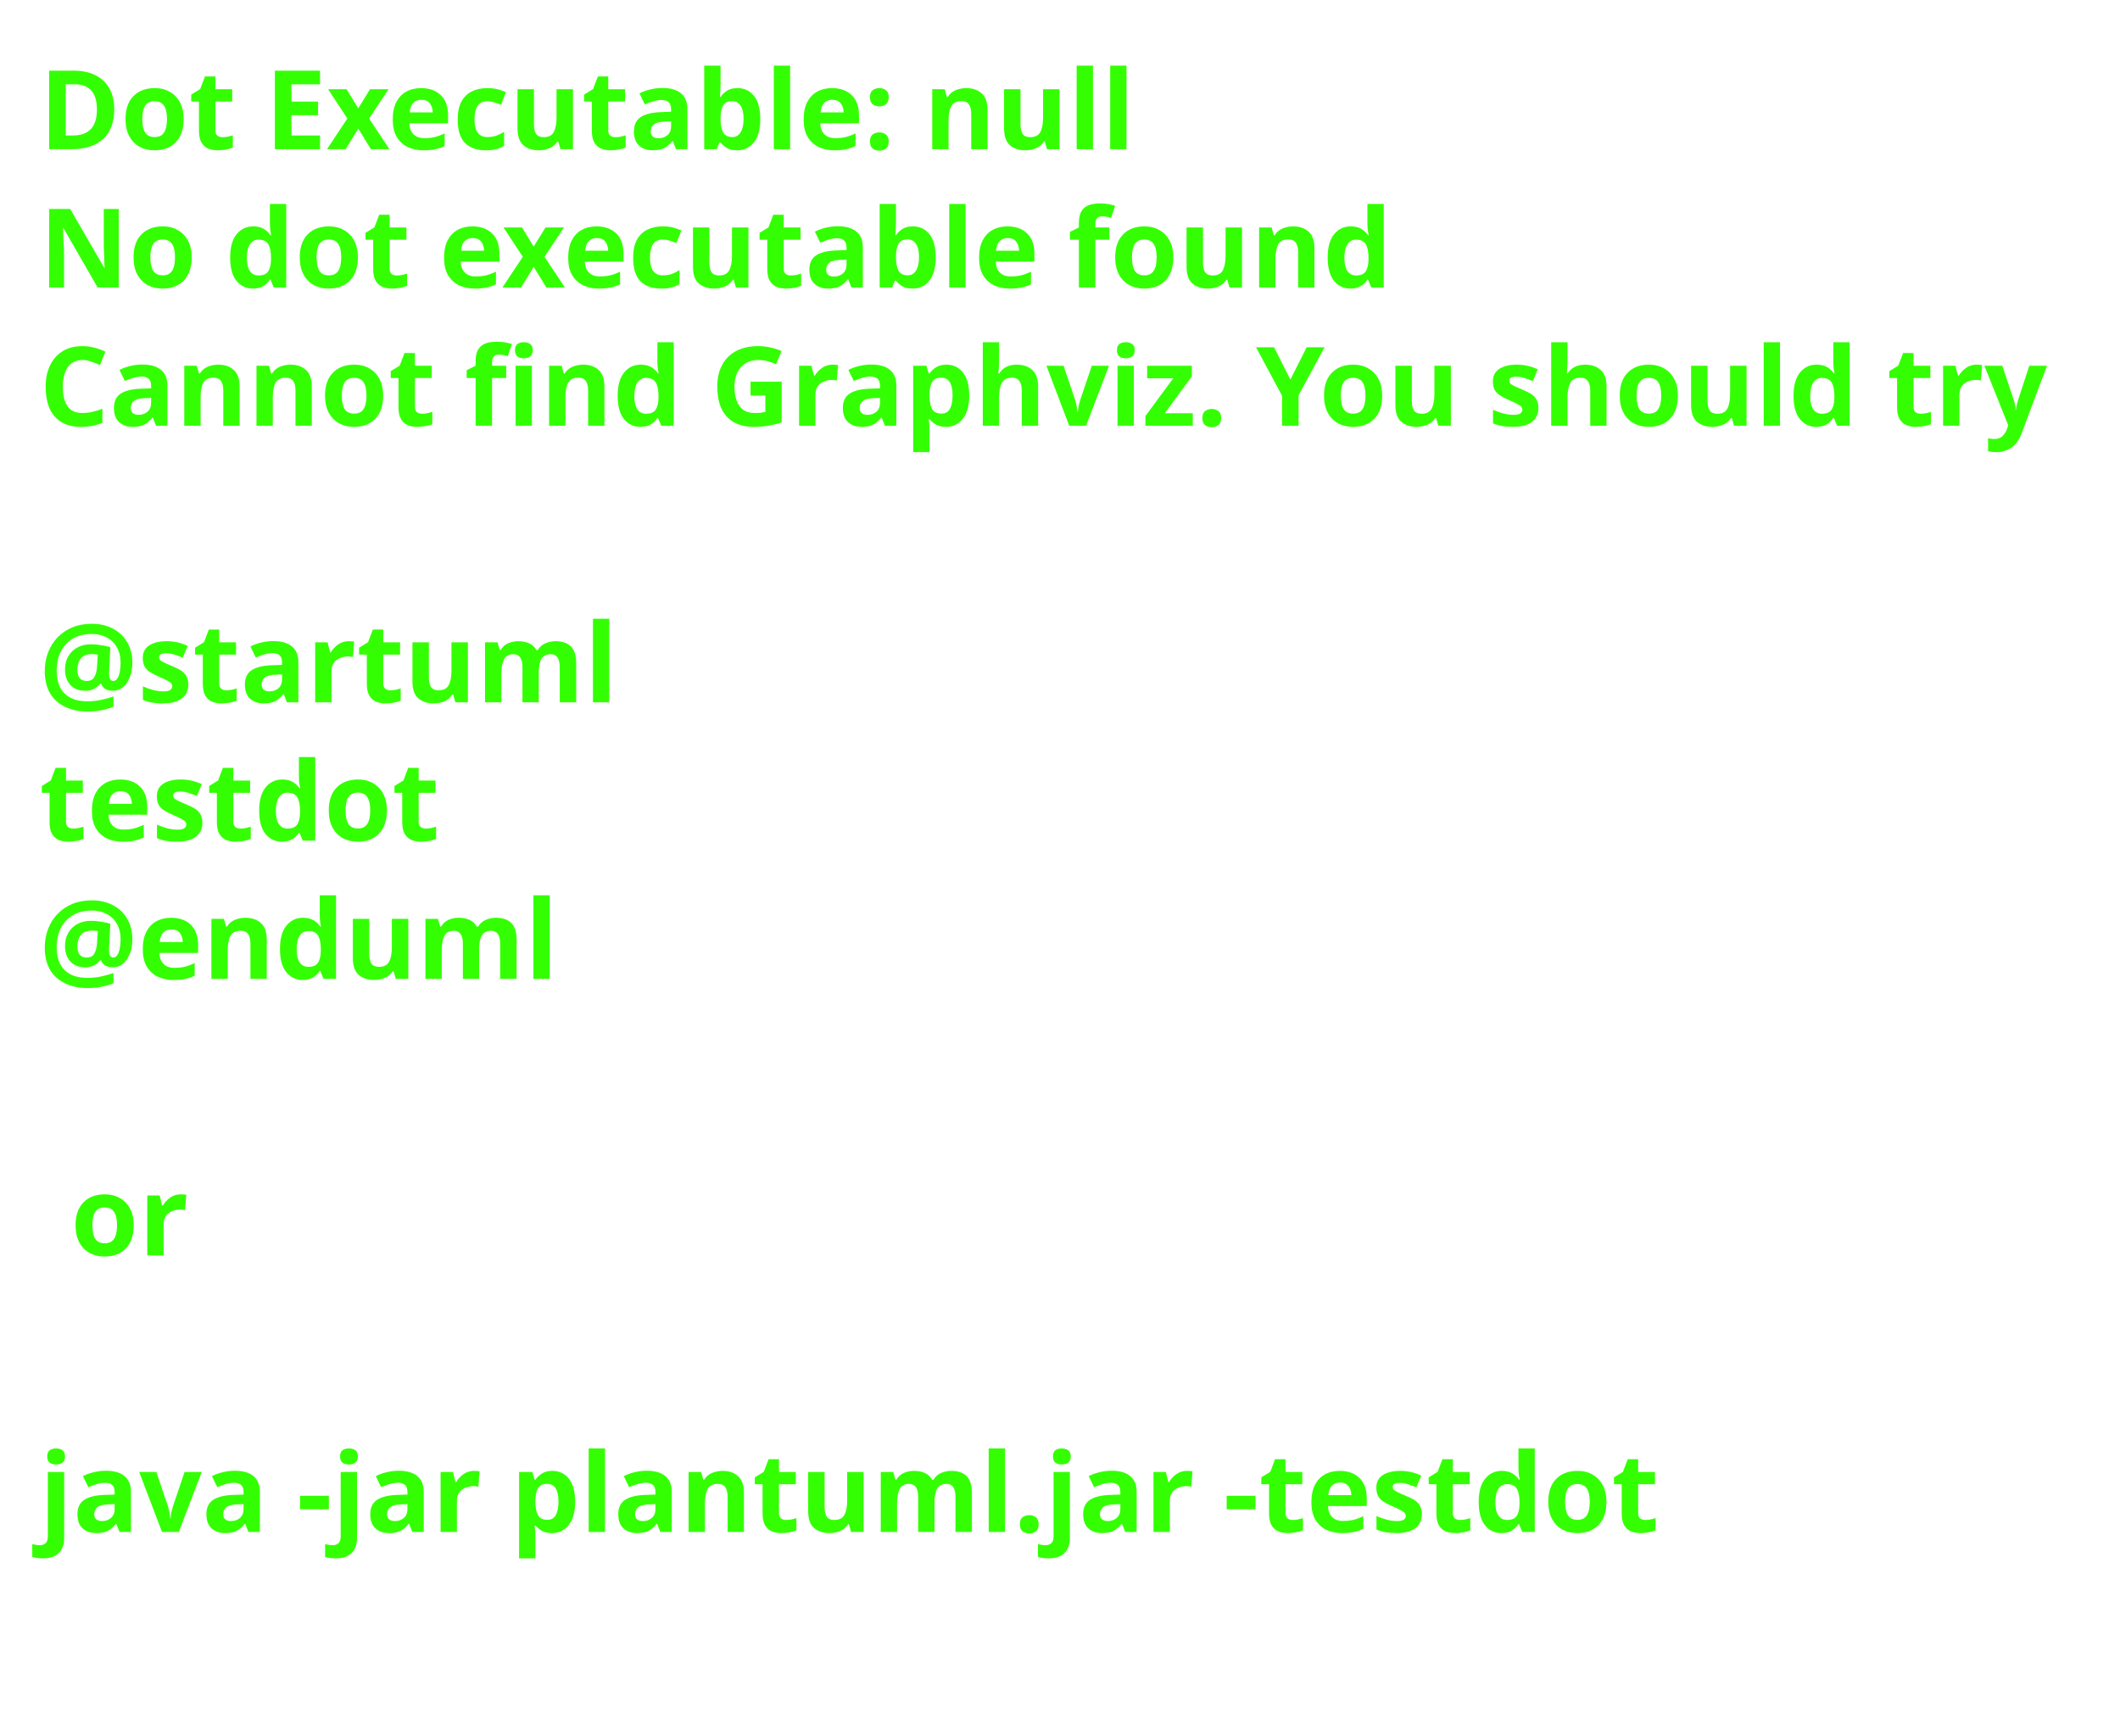
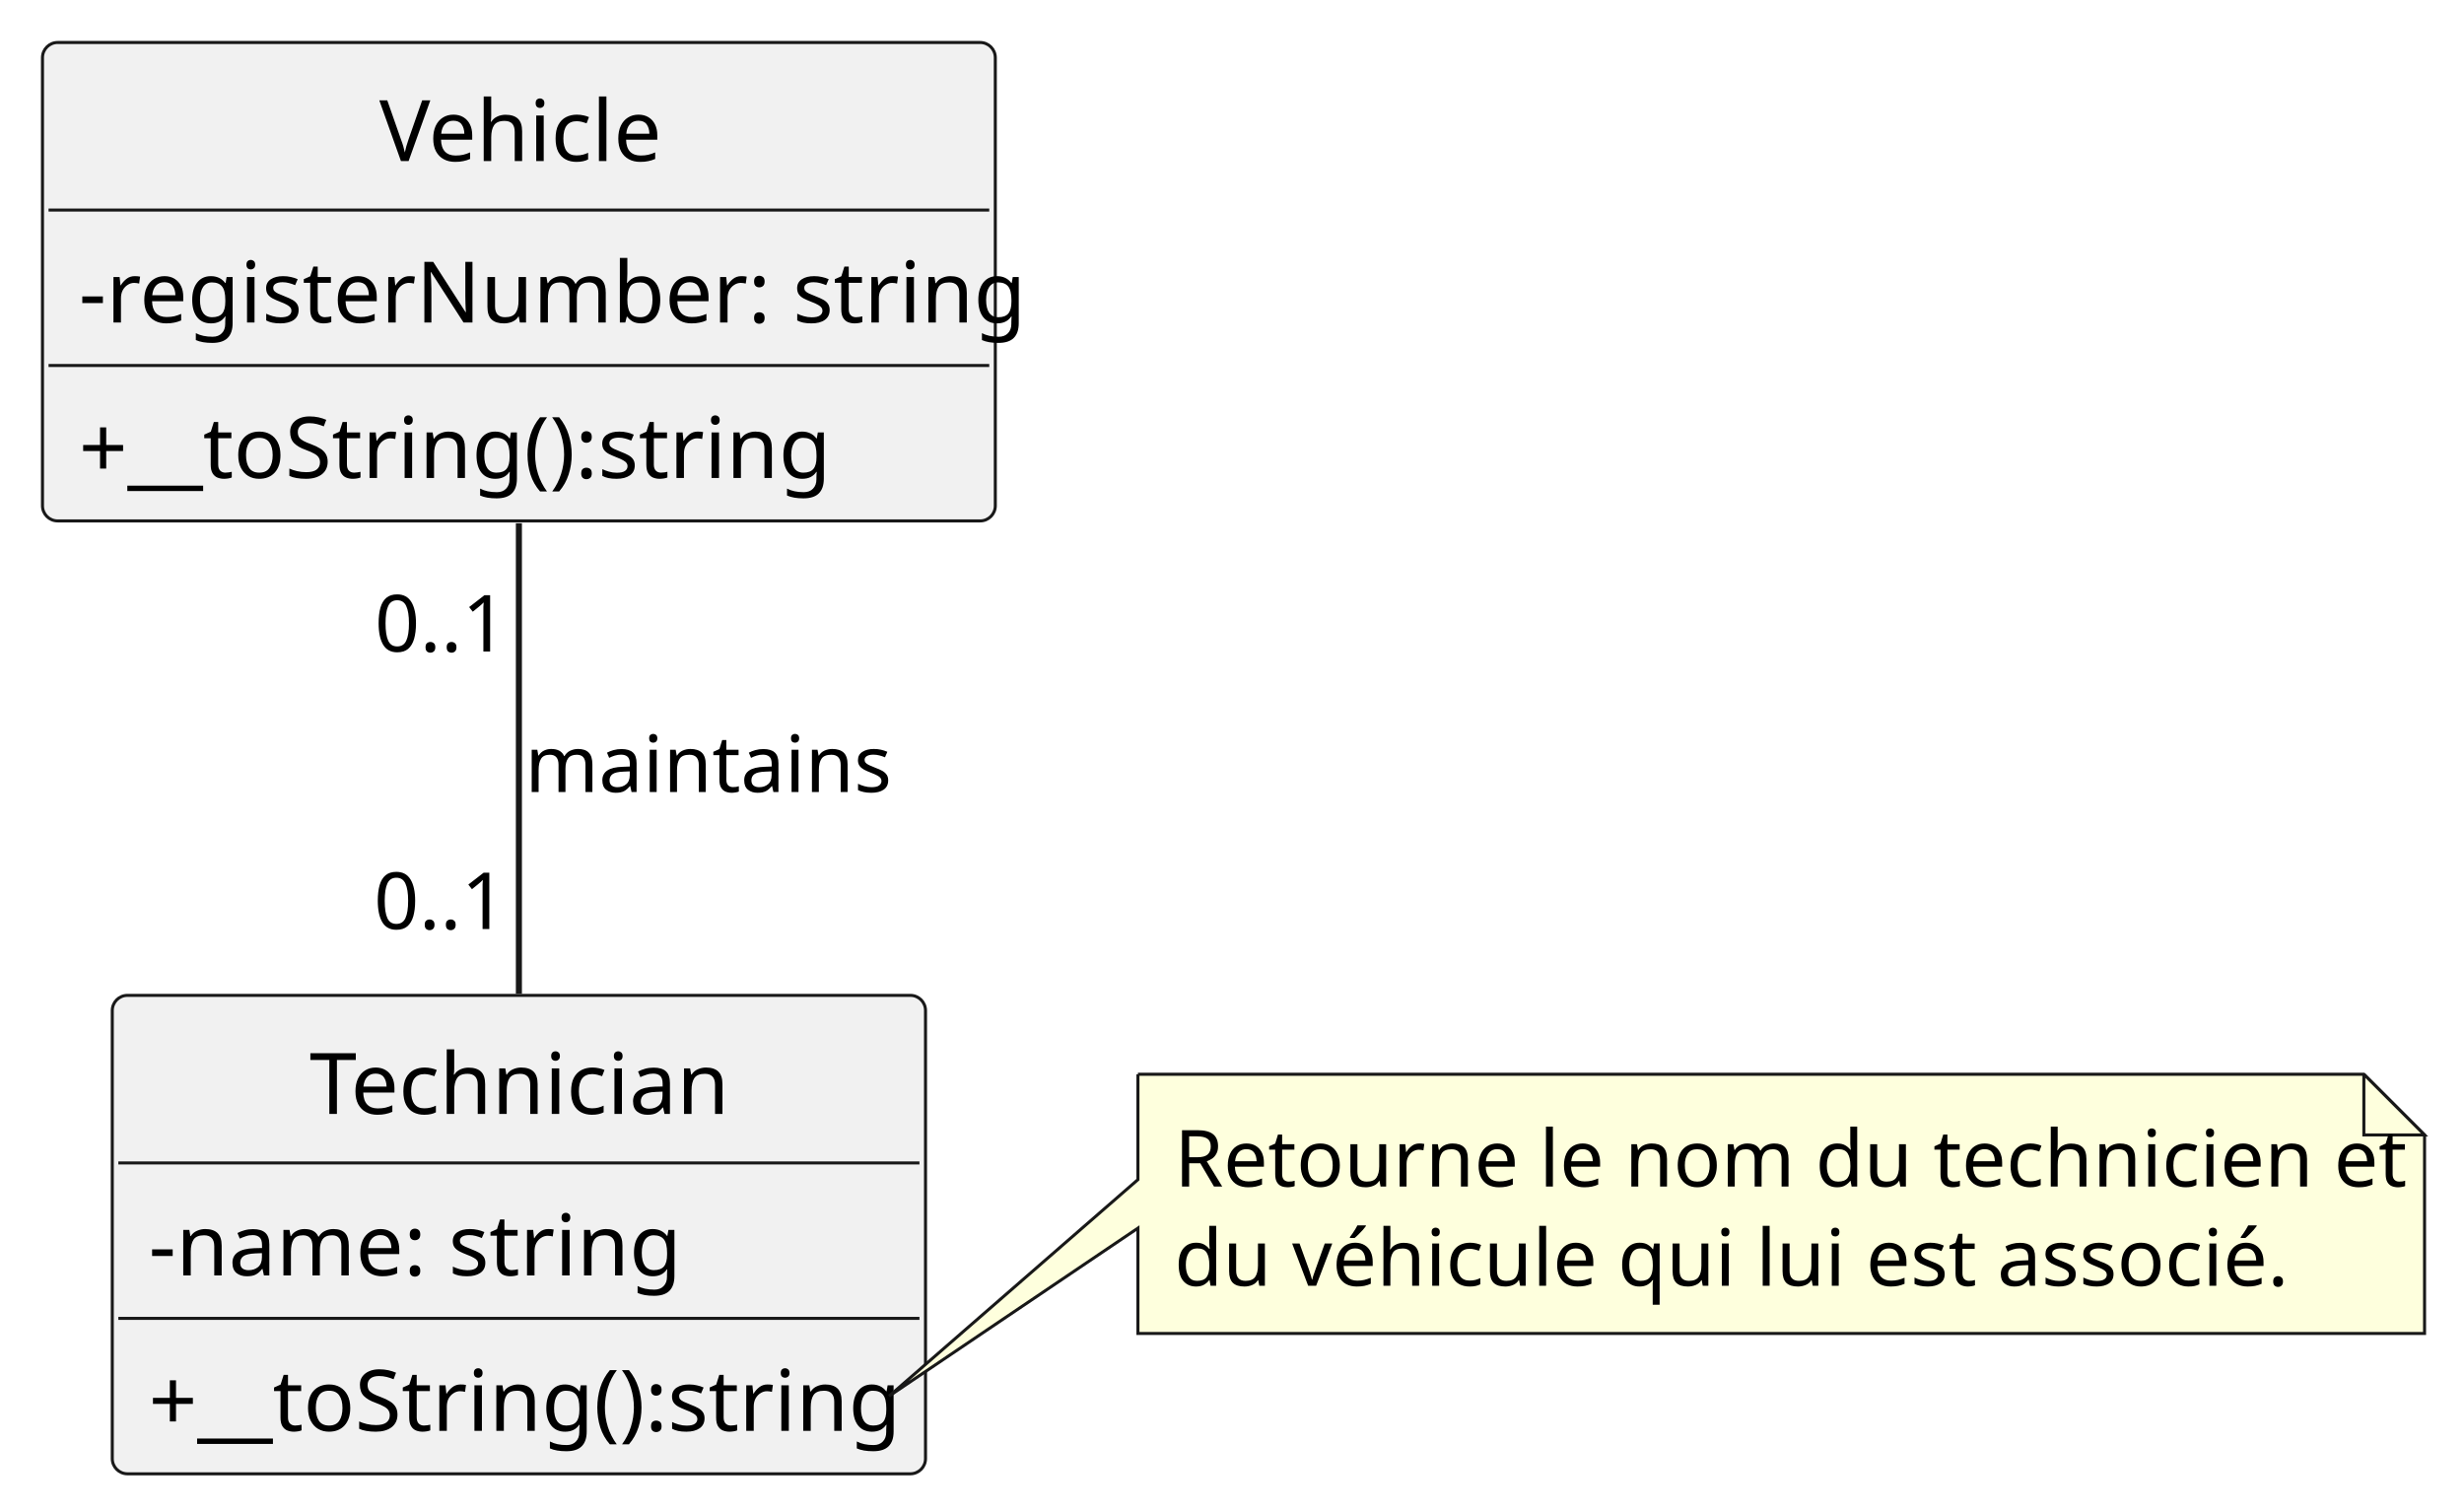
- <svg xmlns="http://www.w3.org/2000/svg" contentStyleType="text/css" height="221px" preserveAspectRatio="none" style="width:270px;height:221px;background:#FFFFFF;" version="1.1" viewBox="0 0 270 221" width="270px" zoomAndPan="magnify">
+ <svg xmlns="http://www.w3.org/2000/svg" contentStyleType="text/css" height="249px" preserveAspectRatio="none" style="width:406px;height:249px;background:#FFFFFF;" version="1.1" viewBox="0 0 406 249" width="406px" zoomAndPan="magnify">
  <defs />
  <g>
-     <text fill="#33FF02" font-family="sans-serif" font-size="14" font-weight="bold" lengthAdjust="spacing" textLength="140" x="5" y="19">Dot Executable: null</text>
-     <text fill="#33FF02" font-family="sans-serif" font-size="14" font-weight="bold" lengthAdjust="spacing" textLength="173" x="5" y="36.609">No dot executable found</text>
-     <text fill="#33FF02" font-family="sans-serif" font-size="14" font-weight="bold" lengthAdjust="spacing" textLength="258" x="5" y="54.219">Cannot find Graphviz. You should try</text>
-     <text fill="#33FF02" font-family="sans-serif" font-size="14" font-weight="bold" lengthAdjust="spacing" textLength="4" x="5" y="71.828"> </text>
-     <text fill="#33FF02" font-family="sans-serif" font-size="14" font-weight="bold" lengthAdjust="spacing" textLength="71" x="5" y="89.438">@startuml</text>
-     <text fill="#33FF02" font-family="sans-serif" font-size="14" font-weight="bold" lengthAdjust="spacing" textLength="50" x="5" y="107.047">testdot</text>
-     <text fill="#33FF02" font-family="sans-serif" font-size="14" font-weight="bold" lengthAdjust="spacing" textLength="66" x="5" y="124.656">@enduml</text>
-     <text fill="#33FF02" font-family="sans-serif" font-size="14" font-weight="bold" lengthAdjust="spacing" textLength="4" x="5" y="142.266"> </text>
-     <text fill="#33FF02" font-family="sans-serif" font-size="14" font-weight="bold" lengthAdjust="spacing" textLength="15" x="9" y="159.875">or</text>
-     <text fill="#33FF02" font-family="sans-serif" font-size="14" font-weight="bold" lengthAdjust="spacing" textLength="4" x="5" y="177.484"> </text>
-     <text fill="#33FF02" font-family="sans-serif" font-size="14" font-weight="bold" lengthAdjust="spacing" textLength="201" x="5" y="195.094">java -jar plantuml.jar -testdot</text>
-     <text fill="#33FF02" font-family="sans-serif" font-size="14" font-weight="bold" lengthAdjust="spacing" textLength="4" x="5" y="212.703"> </text>
+     <g id="elem_Vehicle">
+       <rect codeLine="4" fill="#F1F1F1" height="78.828" id="Vehicle" rx="2.5" ry="2.5" style="stroke:#181818;stroke-width:0.5;" width="157" x="7" y="7" />
+       <text fill="#000000" font-family="sans-serif" font-size="14" lengthAdjust="spacing" textLength="46" x="62.5" y="26.533">Vehicle</text>
+       <line style="stroke:#181818;stroke-width:0.5;" x1="8" x2="163" y1="34.609" y2="34.609" />
+       <text fill="#000000" font-family="sans-serif" font-size="14" lengthAdjust="spacing" textLength="145" x="13" y="53.143">-registerNumber: string</text>
+       <line style="stroke:#181818;stroke-width:0.5;" x1="8" x2="163" y1="60.219" y2="60.219" />
+       <text fill="#000000" font-family="sans-serif" font-size="14" lengthAdjust="spacing" textLength="122" x="13" y="78.752">+__toString():string</text>
+     </g>
+     <g id="elem_Technician">
+       <rect codeLine="9" fill="#F1F1F1" height="78.828" id="Technician" rx="2.5" ry="2.5" style="stroke:#181818;stroke-width:0.5;" width="134" x="18.5" y="164" />
+       <text fill="#000000" font-family="sans-serif" font-size="14" lengthAdjust="spacing" textLength="69" x="51" y="183.533">Technician</text>
+       <line style="stroke:#181818;stroke-width:0.5;" x1="19.5" x2="151.5" y1="191.609" y2="191.609" />
+       <text fill="#000000" font-family="sans-serif" font-size="14" lengthAdjust="spacing" textLength="83" x="24.5" y="210.143">-name: string</text>
+       <line style="stroke:#181818;stroke-width:0.5;" x1="19.5" x2="151.5" y1="217.219" y2="217.219" />
+       <text fill="#000000" font-family="sans-serif" font-size="14" lengthAdjust="spacing" textLength="122" x="24.5" y="235.752">+__toString():string</text>
+     </g>
+     <path d="M187.5,177 L187.5,194.352 L146.5,230.023 L187.5,202.352 L187.5,219.703 A0,0 0 0 0 187.5,219.703 L399.5,219.703 A0,0 0 0 0 399.5,219.703 L399.5,187 L389.5,177 L187.5,177 A0,0 0 0 0 187.5,177 " fill="#FEFFDD" style="stroke:#181818;stroke-width:0.5;" />
+     <path d="M389.5,177 L389.5,187 L399.5,187 L389.5,177 " fill="#FEFFDD" style="stroke:#181818;stroke-width:0.5;" />
+     <text fill="#000000" font-family="sans-serif" font-size="13" lengthAdjust="spacing" textLength="191" x="193.5" y="195.495">Retourne le nom du technicien et</text>
+     <text fill="#000000" font-family="sans-serif" font-size="13" lengthAdjust="spacing" textLength="177" x="193.5" y="211.847">du véhicule qui lui est associé.</text>
+     <g id="link_Vehicle_Technician">
+       <path codeLine="14" d="M85.5,86.21 C85.5,109.89 85.5,140.06 85.5,163.74 " fill="none" id="Vehicle-Technician" style="stroke:#181818;stroke-width:1.0;" />
+       <text fill="#000000" font-family="sans-serif" font-size="13" lengthAdjust="spacing" textLength="56" x="86.5" y="130.495">maintains</text>
+       <text fill="#000000" font-family="sans-serif" font-size="13" lengthAdjust="spacing" textLength="22" x="61.747" y="107.351">0..1</text>
+       <text fill="#000000" font-family="sans-serif" font-size="13" lengthAdjust="spacing" textLength="22" x="61.609" y="153.071">0..1</text>
+     </g>
  </g>
</svg>
